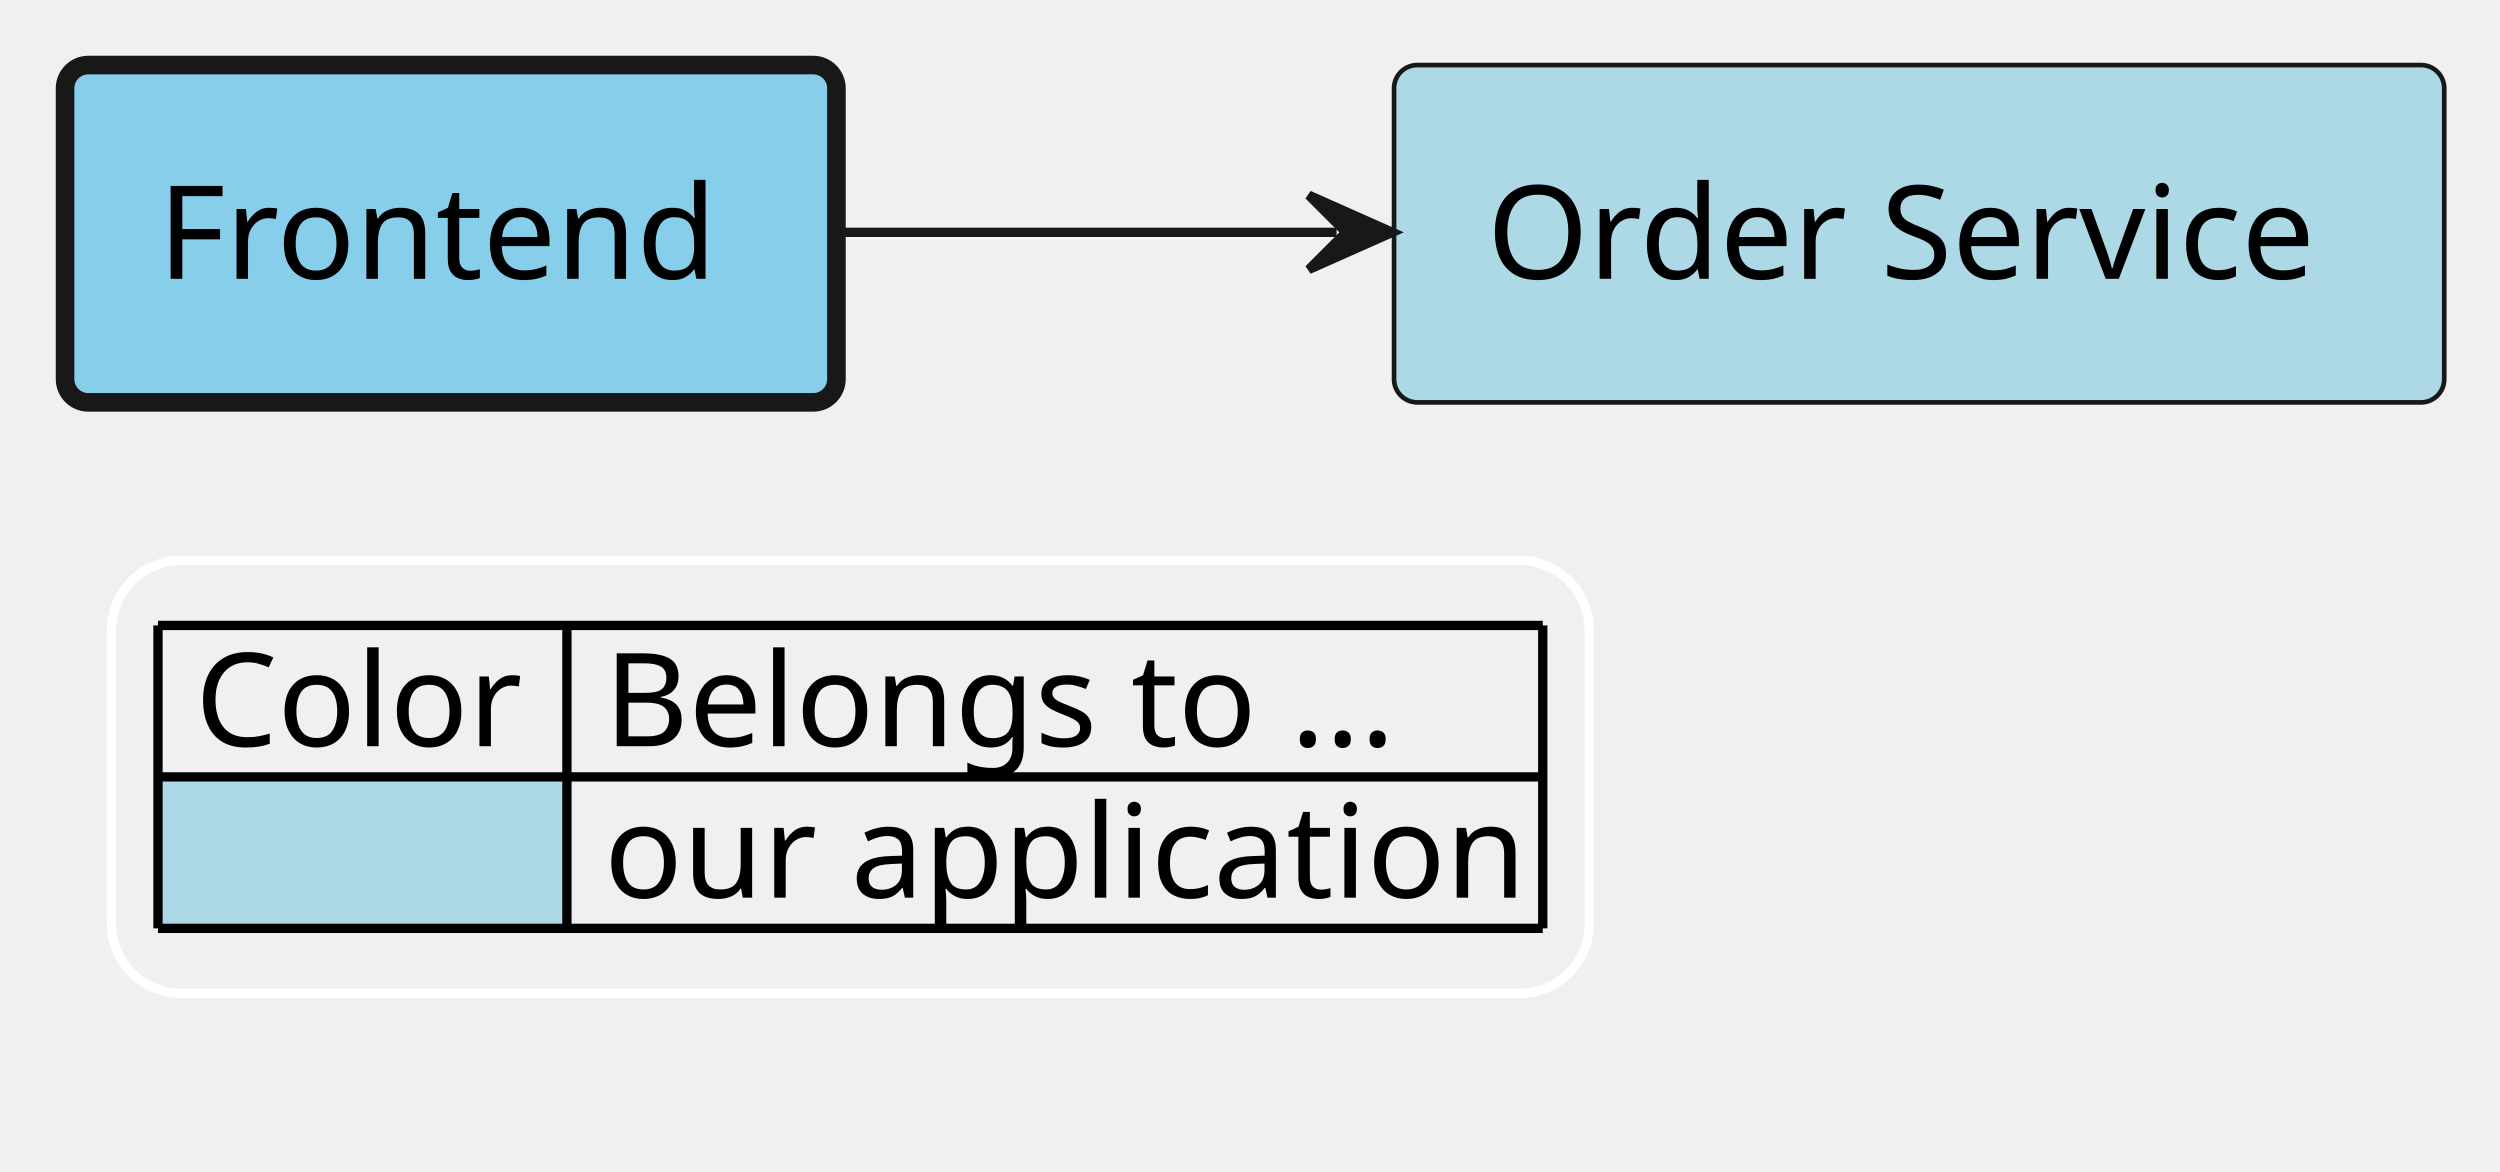
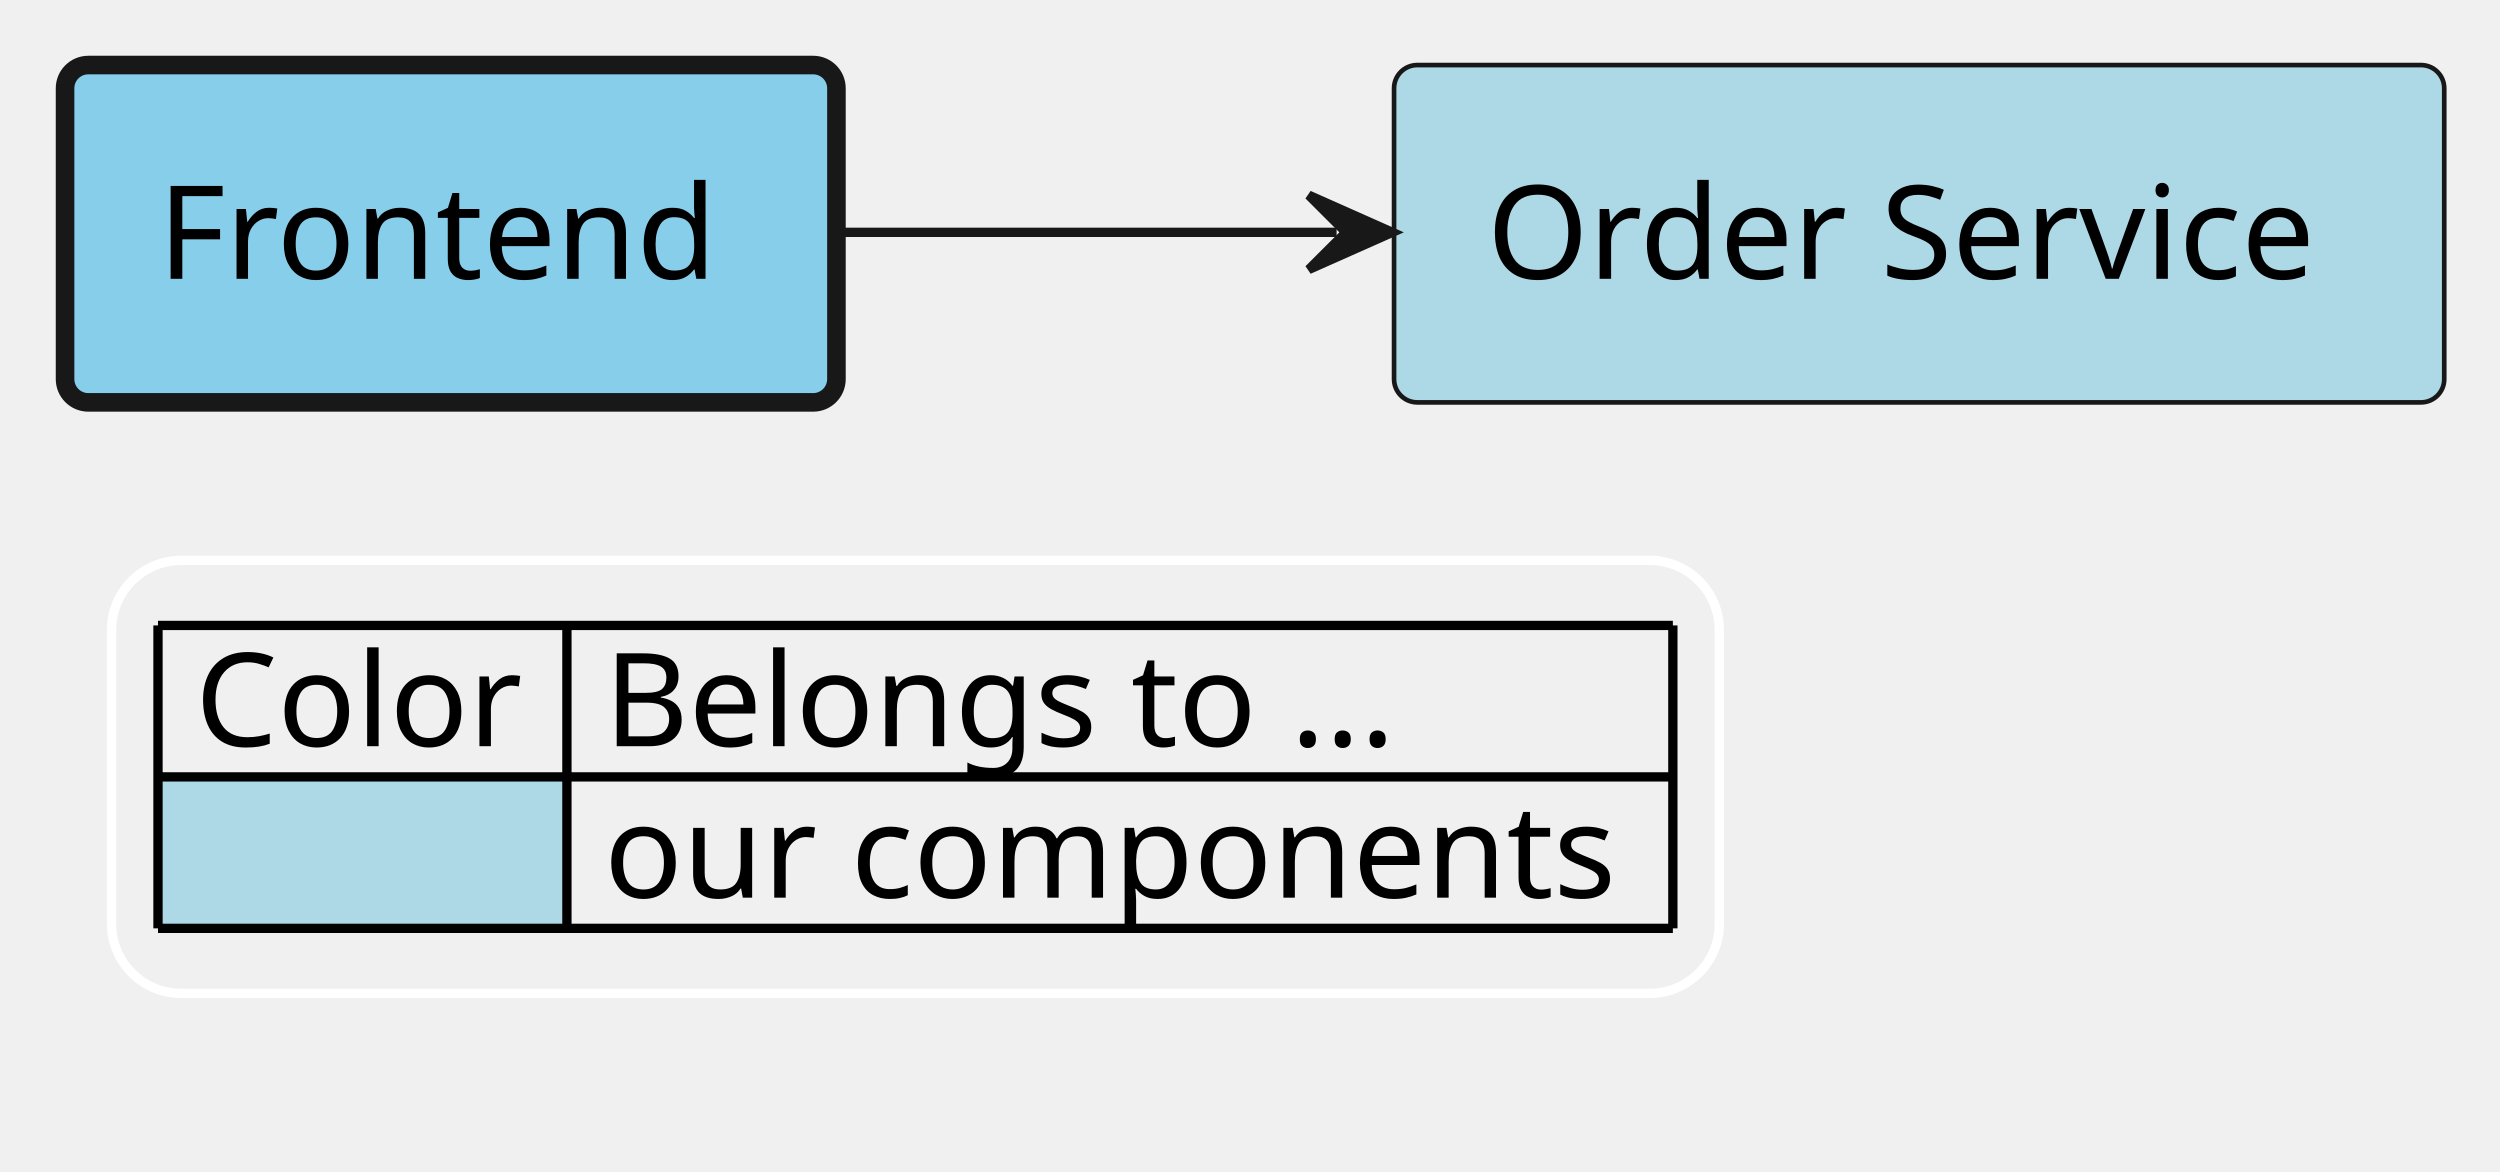
<svg xmlns="http://www.w3.org/2000/svg" contentStyleType="text/css" height="252px" preserveAspectRatio="none" style="width:538px;height:252px;background:#FFFFFF;" version="1.1" viewBox="0 0 538 252" width="538px" zoomAndPan="magnify">
  <defs />
  <g>
    <g id="elem_platform__application__frontend">
      <rect fill="#87CEEB" height="72.594" rx="5" ry="5" style="stroke:#181818;stroke-width:4.0;" width="166" x="14" y="14" />
      <text fill="#000000" font-family="sans-serif" font-size="28" lengthAdjust="spacing" textLength="126" x="34" y="59.99">Frontend</text>
    </g>
    <g id="elem_platform__application__order_service">
      <rect fill="#ADD8E6" height="72.594" rx="5" ry="5" style="stroke:#181818;stroke-width:1.0;" width="226" x="300" y="14" />
      <text fill="#000000" font-family="sans-serif" font-size="28" lengthAdjust="spacing" textLength="186" x="320" y="59.99">Order Service</text>
    </g>
    <g id="link_platform__application__frontend_platform__application__order_service">
      <path d="M180.02,50 C216.6,50 248.14,50 287.64,50 " fill="none" id="platform__application__frontend-to-platform__application__order_service" style="stroke:#181818;stroke-width:2.0;" />
      <polygon fill="#181818" points="299.64,50,281.64,42,289.64,50,281.64,58,299.64,50" style="stroke:#181818;stroke-width:2.0;" />
    </g>
-     <rect fill="none" height="93.188" id="_legend" rx="15" ry="15" style="stroke:#FFFFFF;stroke-width:2.0;" width="318" x="24" y="120.594" />
+     <rect fill="none" height="93.188" id="_legend" rx="15" ry="15" style="stroke:#FFFFFF;stroke-width:2.0;" width="346" x="24" y="120.594" />
    <text fill="#000000" font-family="sans-serif" font-size="28" lengthAdjust="spacing" textLength="72" x="42" y="160.584">Color</text>
    <text fill="#000000" font-family="sans-serif" font-size="28" lengthAdjust="spacing" textLength="182" x="130" y="160.584">Belongs to ...</text>
    <rect fill="#ADD8E6" height="32.594" style="stroke:none;stroke-width:2.0;" width="88" x="34" y="167.188" />
    <text fill="#000000" font-family="sans-serif" font-size="28" lengthAdjust="spacing" textLength="8" x="34" y="193.178"> </text>
-     <text fill="#000000" font-family="sans-serif" font-size="28" lengthAdjust="spacing" textLength="202" x="130" y="193.178">our application</text>
-     <line style="stroke:#000000;stroke-width:2.0;" x1="34" x2="332" y1="134.594" y2="134.594" />
-     <line style="stroke:#000000;stroke-width:2.0;" x1="34" x2="332" y1="167.188" y2="167.188" />
-     <line style="stroke:#000000;stroke-width:2.0;" x1="34" x2="332" y1="199.781" y2="199.781" />
+     <text fill="#000000" font-family="sans-serif" font-size="28" lengthAdjust="spacing" textLength="230" x="130" y="193.178">our components</text>
+     <line style="stroke:#000000;stroke-width:2.0;" x1="34" x2="360" y1="134.594" y2="134.594" />
+     <line style="stroke:#000000;stroke-width:2.0;" x1="34" x2="360" y1="167.188" y2="167.188" />
+     <line style="stroke:#000000;stroke-width:2.0;" x1="34" x2="360" y1="199.781" y2="199.781" />
    <line style="stroke:#000000;stroke-width:2.0;" x1="34" x2="34" y1="134.594" y2="199.781" />
    <line style="stroke:#000000;stroke-width:2.0;" x1="122" x2="122" y1="134.594" y2="199.781" />
-     <line style="stroke:#000000;stroke-width:2.0;" x1="332" x2="332" y1="134.594" y2="199.781" />
+     <line style="stroke:#000000;stroke-width:2.0;" x1="360" x2="360" y1="134.594" y2="199.781" />
  </g>
</svg>
